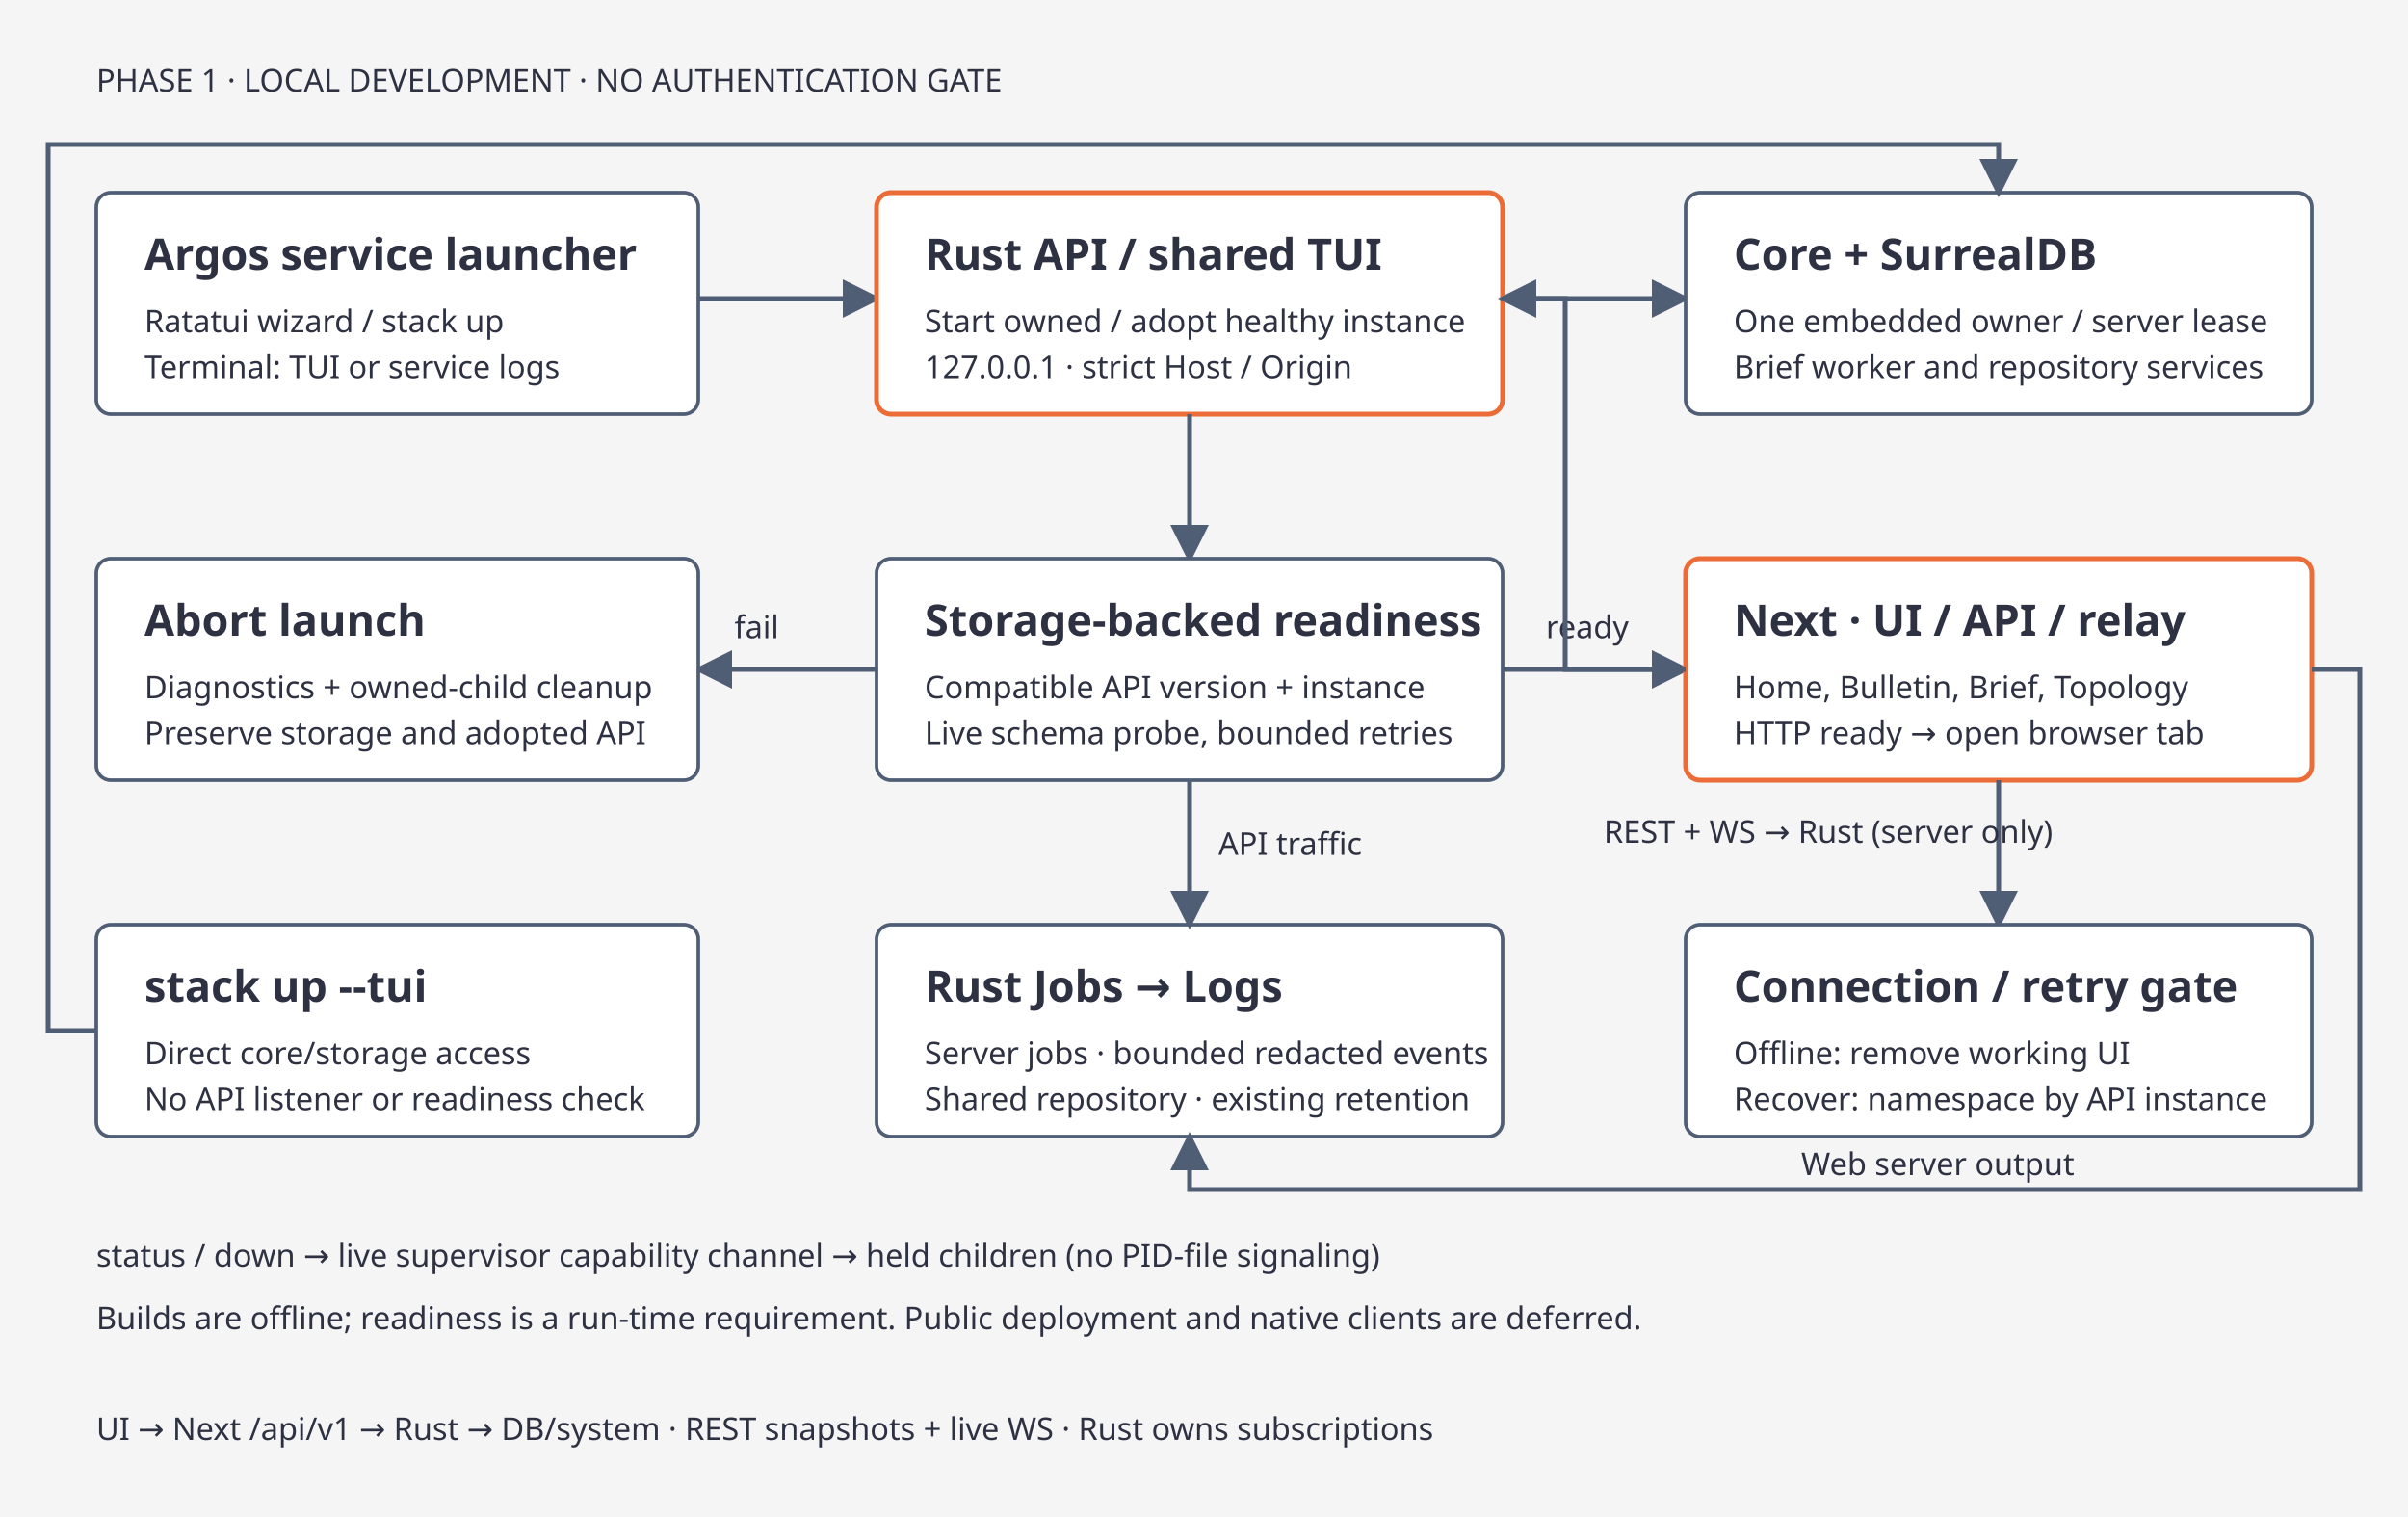
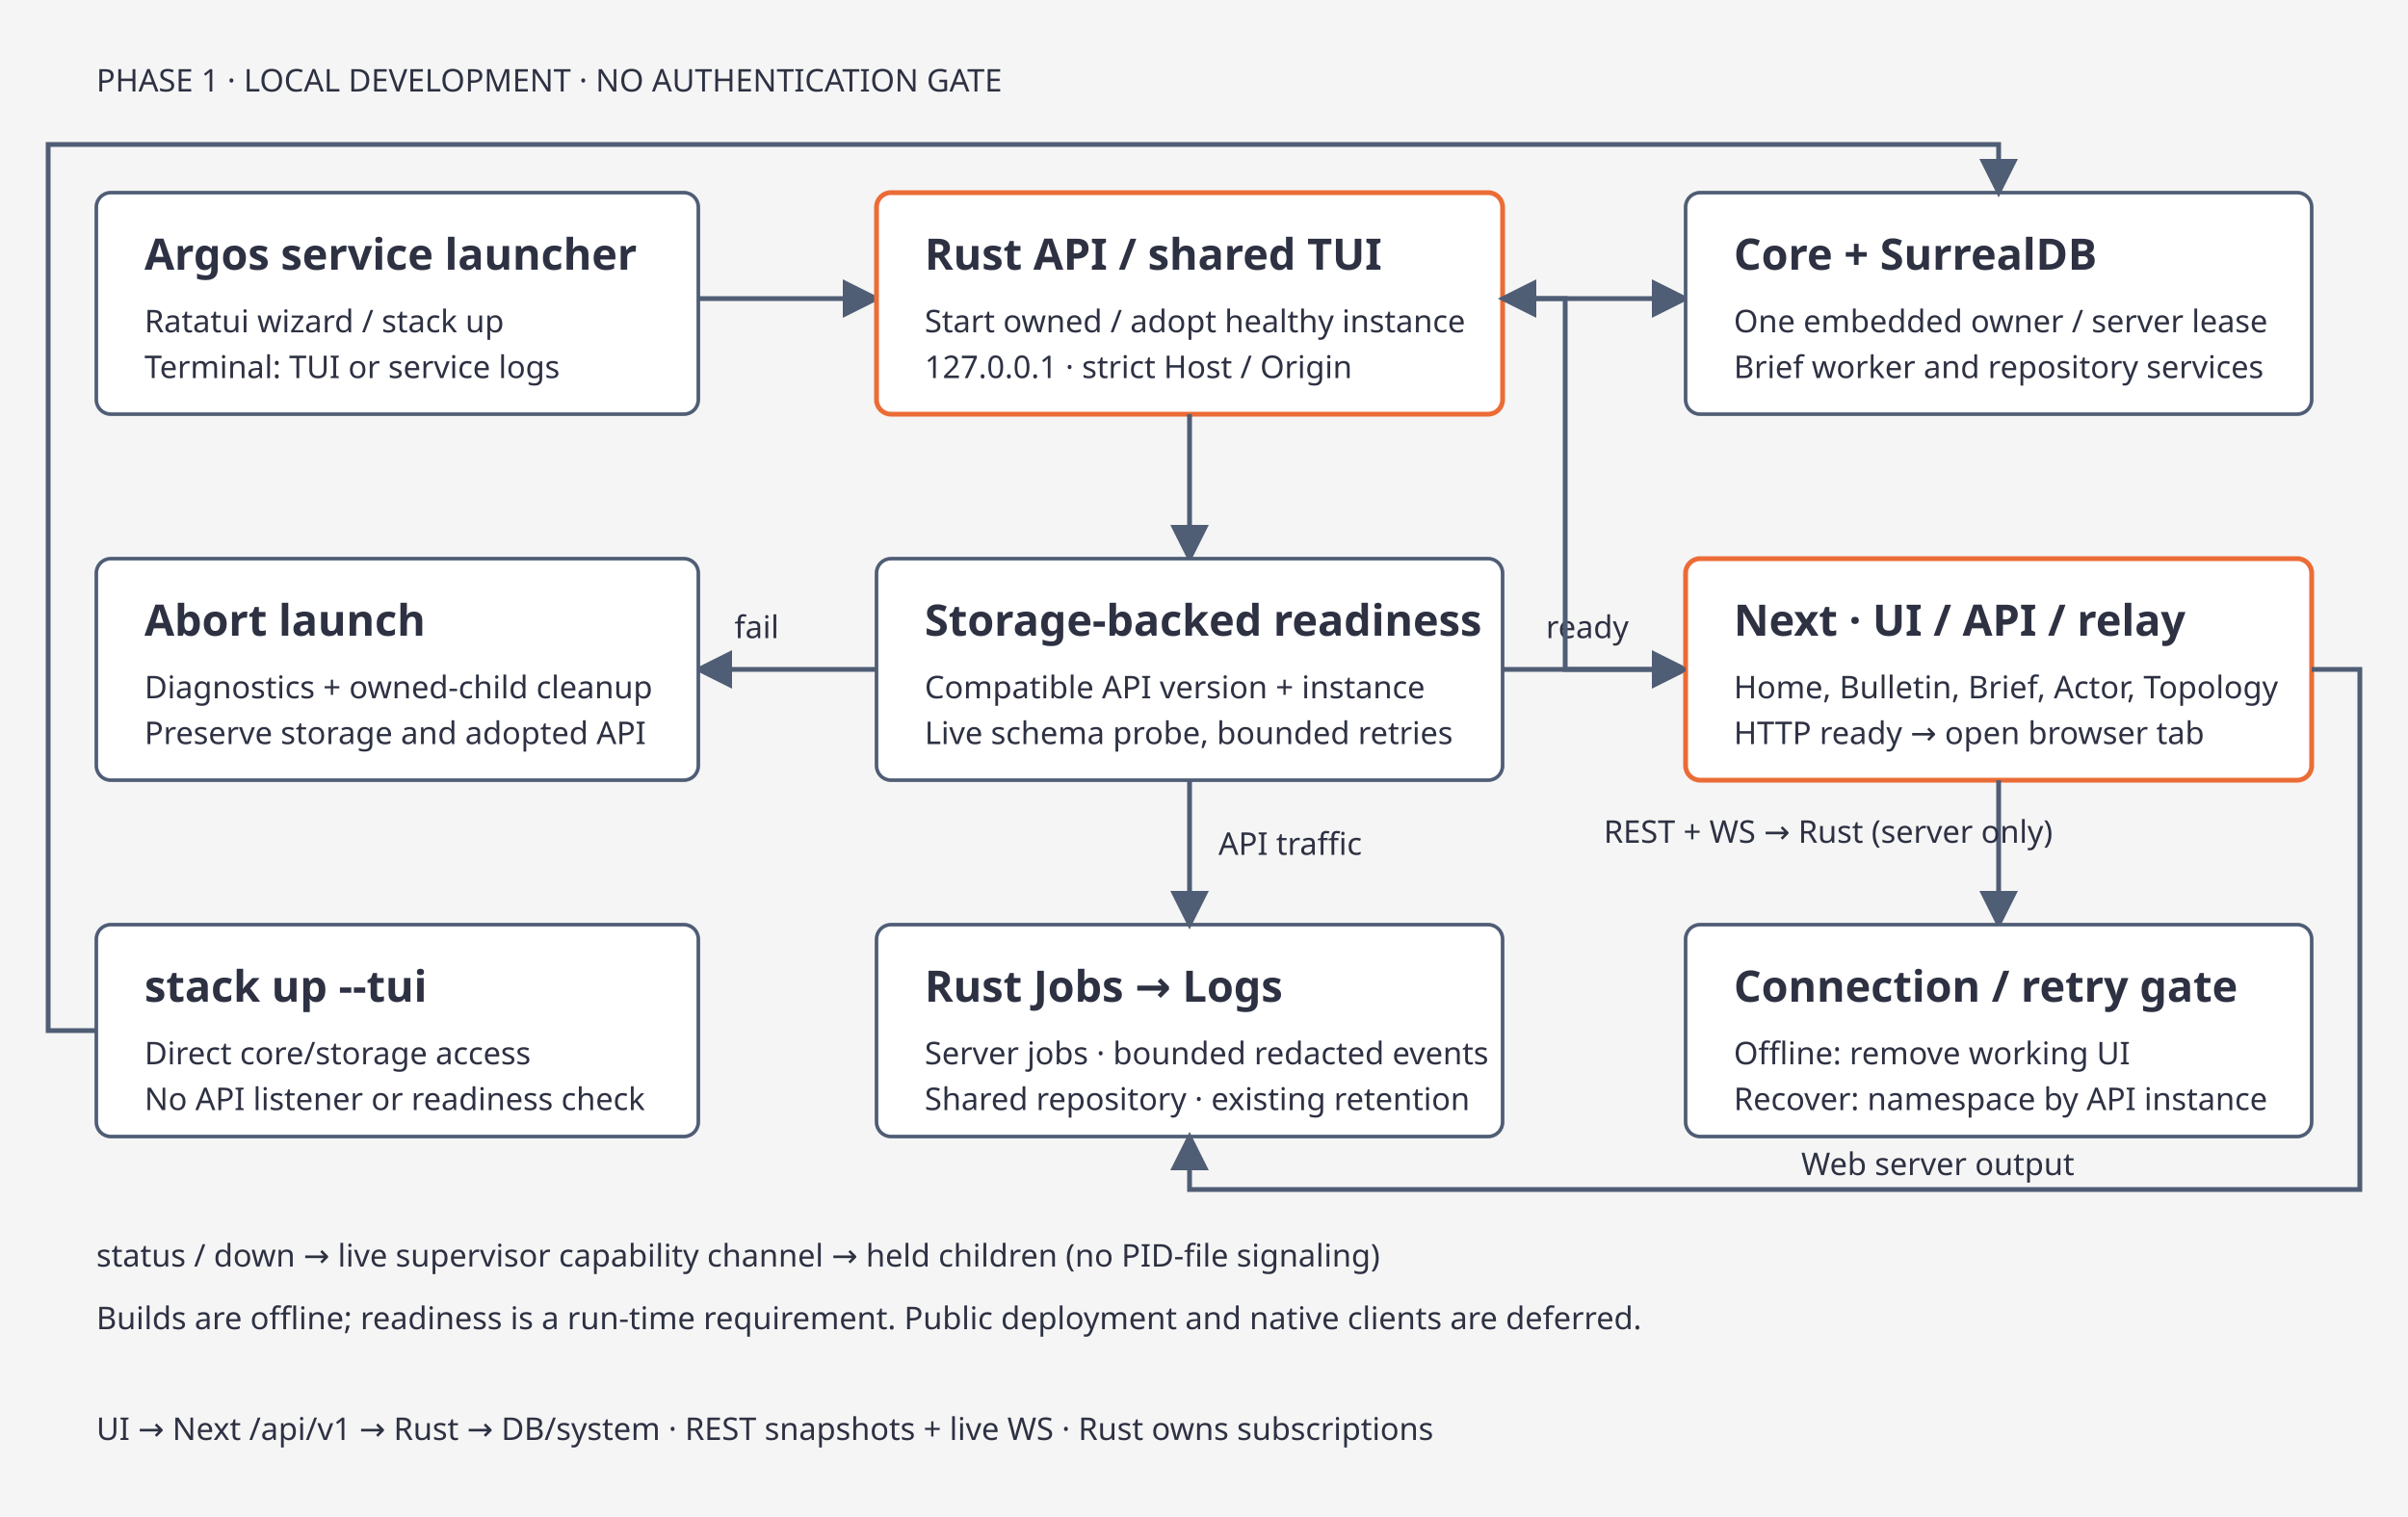
<svg xmlns="http://www.w3.org/2000/svg" viewBox="0 0 1000 630" role="img" aria-labelledby="intel-web-title intel-web-desc">
  <defs>
    <marker id="iw-arrow" markerWidth="8" markerHeight="8" refX="7" refY="4" orient="auto">
      <path d="M0 0L8 4L0 8Z" fill="#4f5d75" />
    </marker>
  </defs>
  <rect width="1000" height="630" fill="#f5f5f5" />
  <style>text{font-family:Geist,system-ui,sans-serif;fill:#2d3142}.heading{font-size:18px;font-weight:600}.note{font-size:13px}.line{fill:none;stroke:#4f5d75;stroke-width:2;marker-end:url(#iw-arrow)}.node{fill:white;stroke:#4f5d75;stroke-width:1.5}</style>
  <text x="40" y="38" class="note">PHASE 1 · LOCAL DEVELOPMENT · NO AUTHENTICATION GATE</text>
  <rect x="40" y="80" width="250" height="92" rx="6" class="node" />
  <text x="60" y="112" class="heading">Argos service launcher</text>
  <text x="60" y="138" class="note">Ratatui wizard / stack up</text>
  <text x="60" y="157" class="note">Terminal: TUI or service logs</text>
  <path d="M290 124H364" class="line" />
  <rect x="364" y="80" width="260" height="92" rx="6" fill="white" stroke="#eb6c36" stroke-width="2" />
  <text x="384" y="112" class="heading">Rust API / shared TUI</text>
  <text x="384" y="138" class="note">Start owned / adopt healthy instance</text>
  <text x="384" y="157" class="note">127.0.0.1 · strict Host / Origin</text>
  <path d="M624 124H700" class="line" />
  <rect x="700" y="80" width="260" height="92" rx="6" class="node" />
  <text x="720" y="112" class="heading">Core + SurrealDB</text>
  <text x="720" y="138" class="note">One embedded owner / server lease</text>
  <text x="720" y="157" class="note">Brief worker and repository services</text>
  <path d="M494 172V232" class="line" />
  <rect x="364" y="232" width="260" height="92" rx="6" class="node" />
  <text x="384" y="264" class="heading">Storage-backed readiness</text>
  <text x="384" y="290" class="note">Compatible API version + instance</text>
  <text x="384" y="309" class="note">Live schema probe, bounded retries</text>
  <path d="M624 278H700" class="line" />
  <text x="642" y="265" class="note">ready</text>
  <rect x="700" y="232" width="260" height="92" rx="6" fill="white" stroke="#eb6c36" stroke-width="2" />
  <text x="720" y="264" class="heading">Next · UI / API / relay</text>
-   <text x="720" y="290" class="note">Home, Bulletin, Brief, Topology</text>
+   <text x="720" y="290" class="note">Home, Bulletin, Brief, Actor, Topology</text>
  <text x="720" y="309" class="note">HTTP ready → open browser tab</text>
  <path d="M364 278H290" class="line" />
  <text x="305" y="265" class="note">fail</text>
  <rect x="40" y="232" width="250" height="92" rx="6" class="node" />
  <text x="60" y="264" class="heading">Abort launch</text>
  <text x="60" y="290" class="note">Diagnostics + owned-child cleanup</text>
  <text x="60" y="309" class="note">Preserve storage and adopted API</text>
  <path d="M830 324V384" class="line" />
  <rect x="700" y="384" width="260" height="88" rx="6" class="node" />
  <text x="720" y="416" class="heading">Connection / retry gate</text>
  <text x="720" y="442" class="note">Offline: remove working UI</text>
  <text x="720" y="461" class="note">Recover: namespace by API instance</text>
  <rect x="40" y="384" width="250" height="88" rx="6" class="node" />
  <text x="60" y="416" class="heading">stack up --tui</text>
  <text x="60" y="442" class="note">Direct core/storage access</text>
  <text x="60" y="461" class="note">No API listener or readiness check</text>
  <path d="M40 428H20V60H830V80" class="line" />
  <rect x="364" y="384" width="260" height="88" rx="6" class="node" />
  <text x="384" y="416" class="heading">Rust Jobs → Logs</text>
  <text x="384" y="442" class="note">Server jobs · bounded redacted events</text>
  <text x="384" y="461" class="note">Shared repository · existing retention</text>
  <path d="M494 324V384" class="line" />
  <text x="506" y="355" class="note">API traffic</text>
  <path d="M960 278H980V494H494V472" class="line" />
  <text x="748" y="488" class="note">Web server output</text>
  <text x="40" y="526" class="note">status / down → live supervisor capability channel → held children (no PID-file signaling)</text>
  <text x="40" y="552" class="note">Builds are offline; readiness is a run-time requirement. Public deployment and native clients are deferred.</text>
  <path d="M700 278H650V124H624" class="line" />
  <text x="666" y="350" class="note">REST + WS → Rust (server only)</text>
  <text x="40" y="598" class="note">UI → Next /api/v1 → Rust → DB/system · REST snapshots + live WS · Rust owns subscriptions</text>
</svg>
